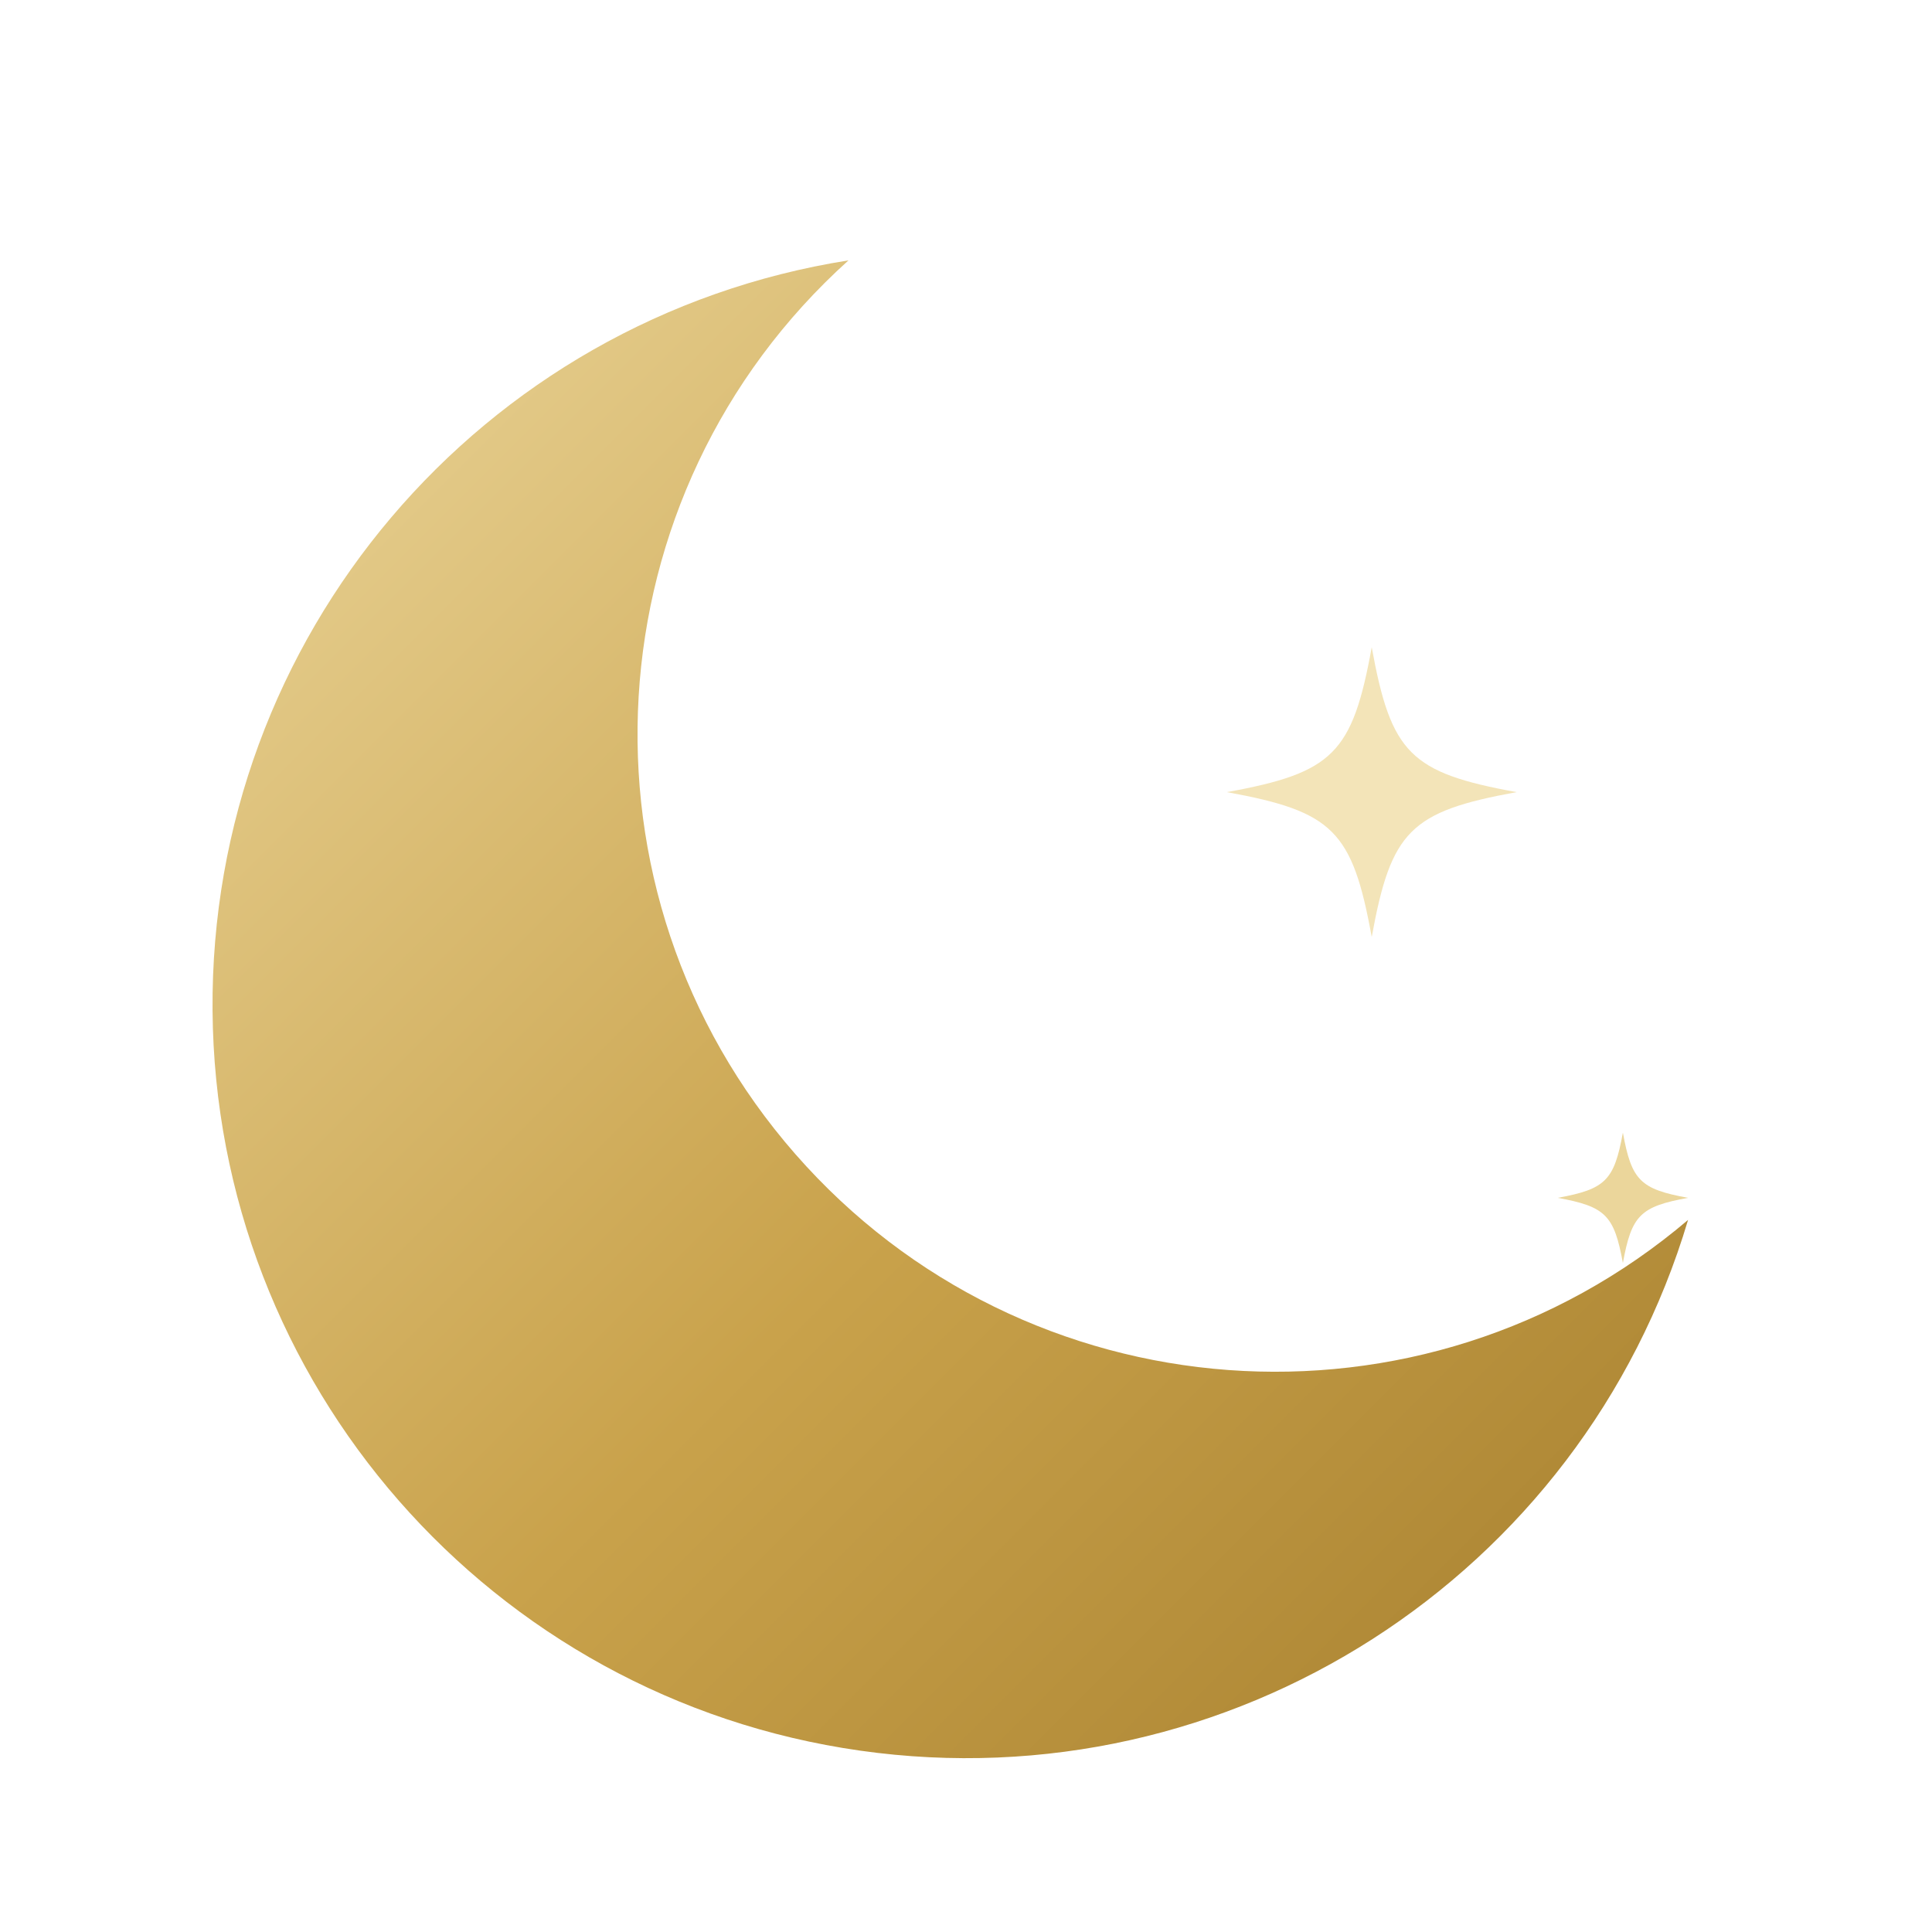
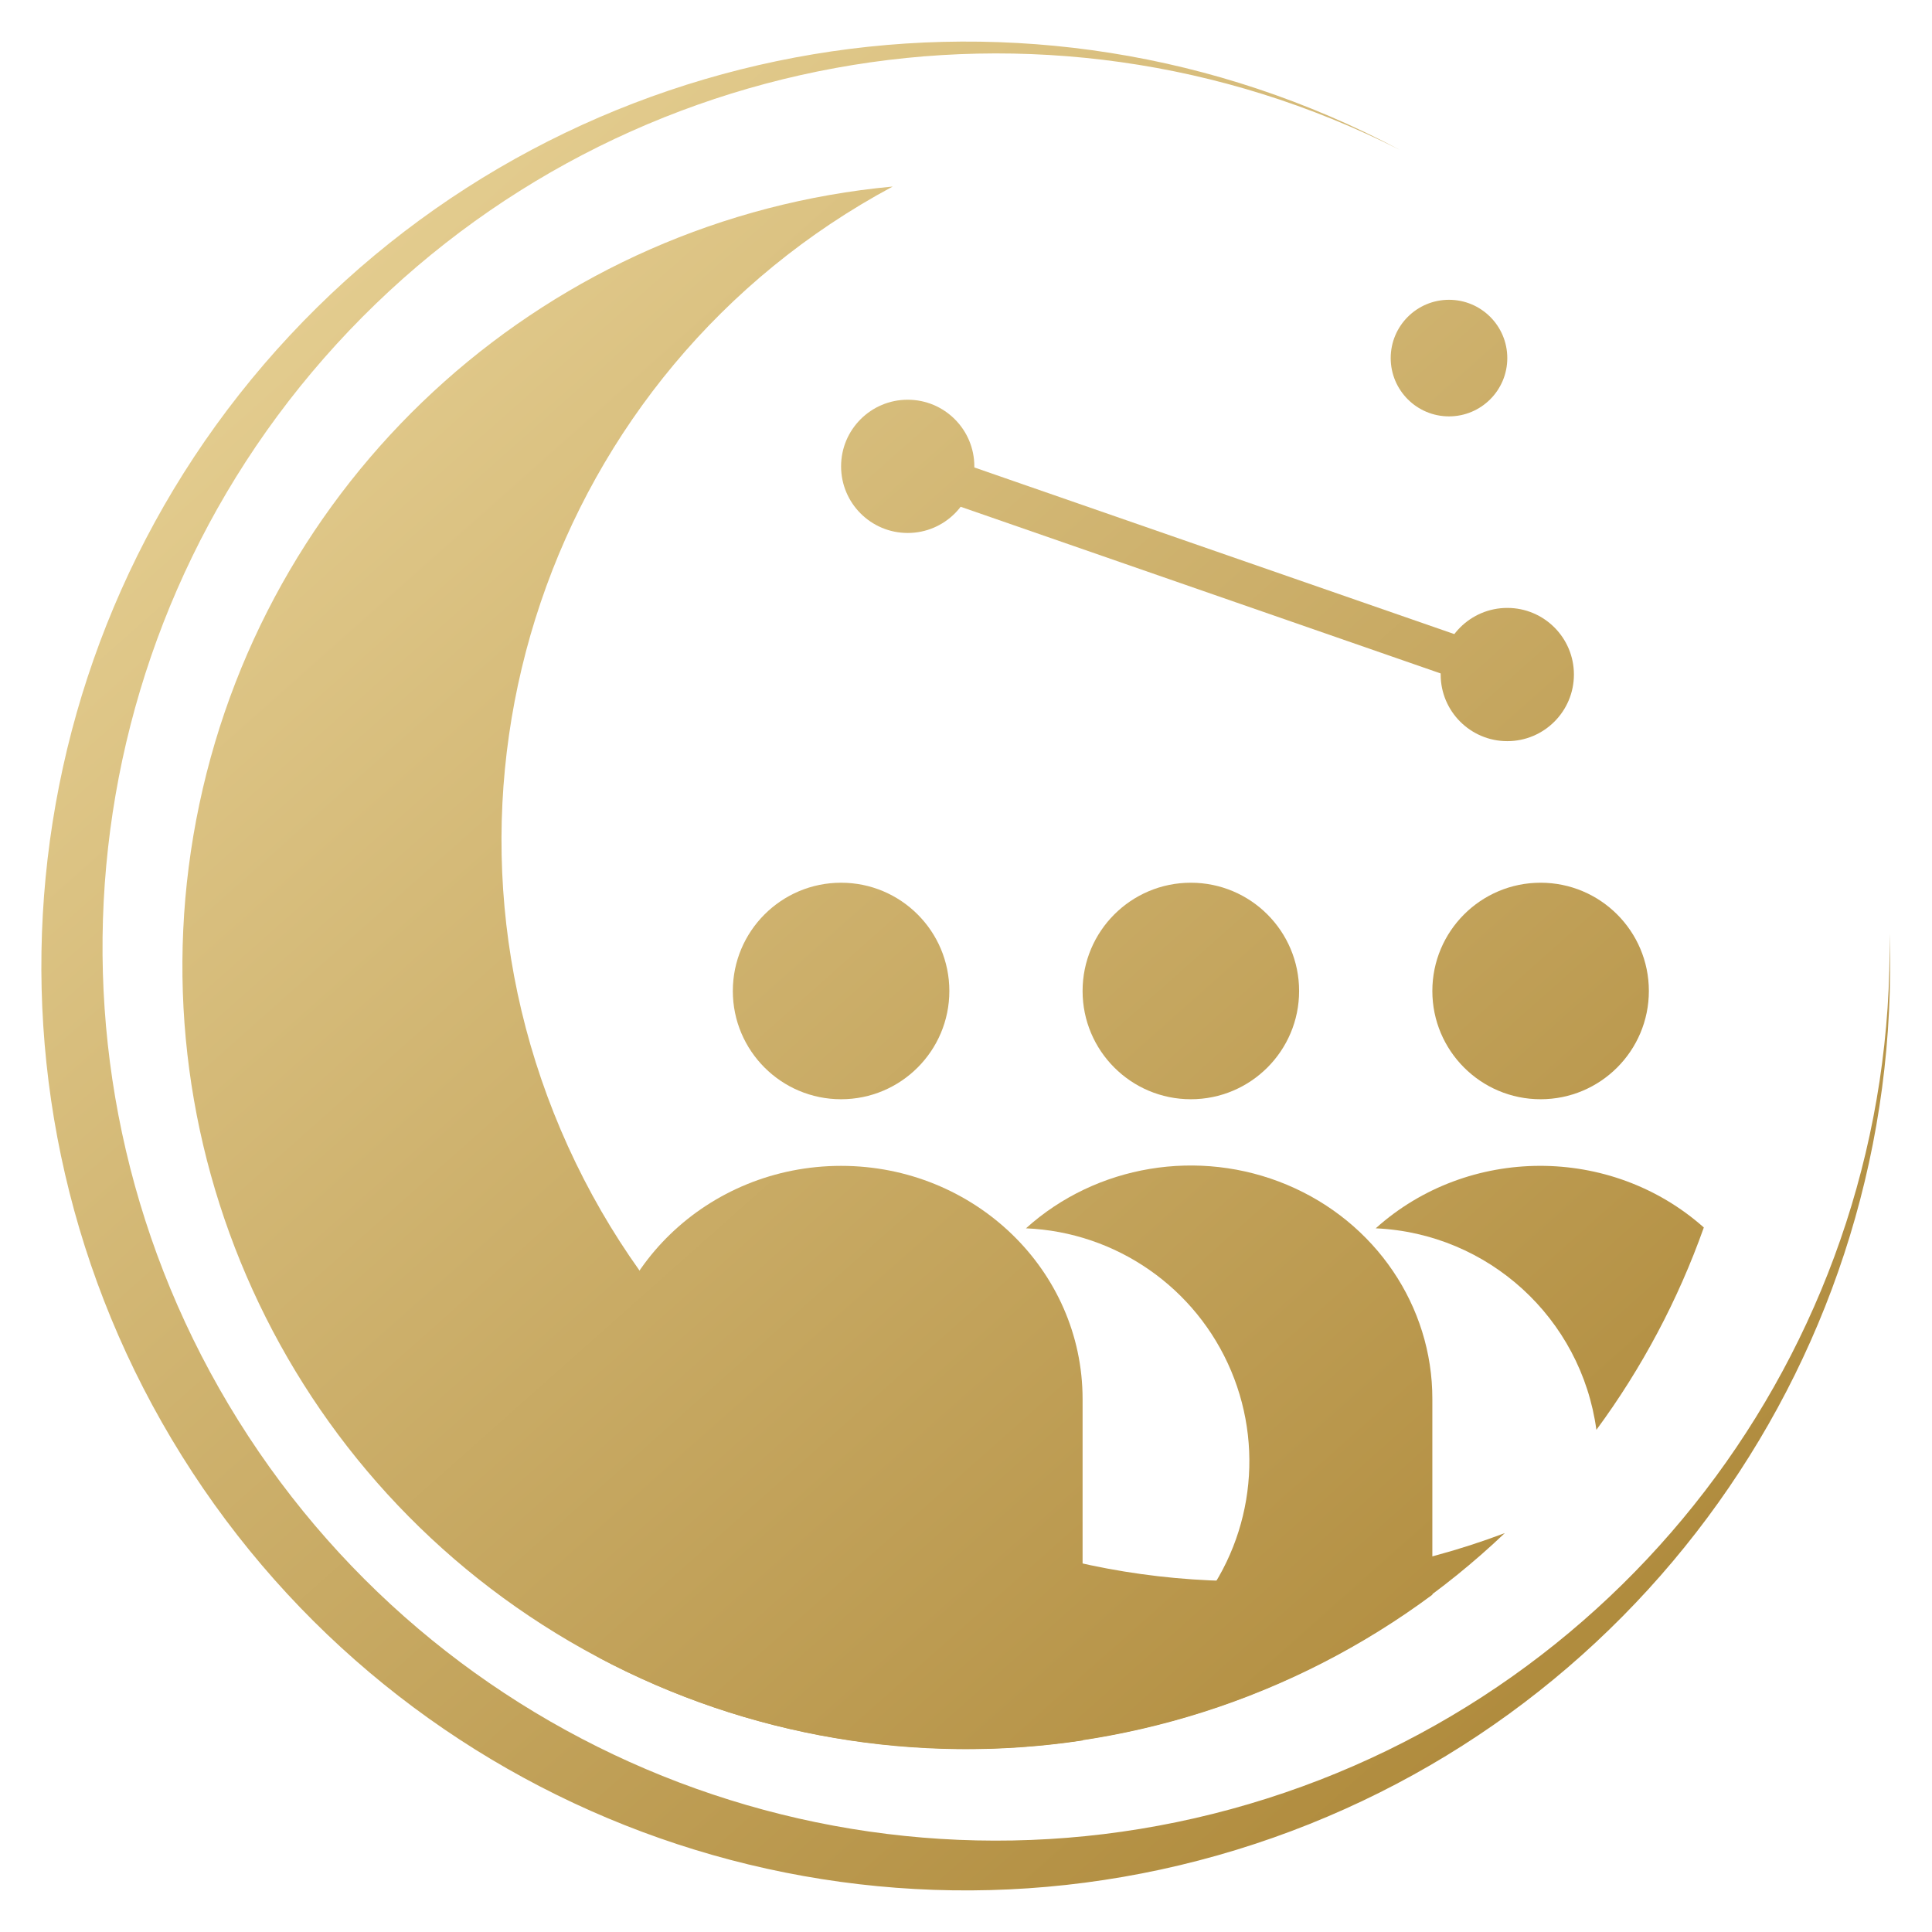
- <svg xmlns="http://www.w3.org/2000/svg" viewBox="0 0 200.00 200.00" width="200" height="200" role="img" aria-label="نشان ماهرو">
+ <svg xmlns="http://www.w3.org/2000/svg" viewBox="140 140 232 232" width="232" height="232" role="img" aria-label="نشان ماهرو">
  <defs>
-     <linearGradient id="mahru-gold" x1="0" y1="0" x2="1" y2="1">
+     <linearGradient id="mahru-gold" gradientUnits="userSpaceOnUse" x1="160" y1="145" x2="360" y2="370">
      <stop offset="0" stop-color="#EBD69B" />
-       <stop offset="0.55" stop-color="#C9A24B" />
      <stop offset="1" stop-color="#A67F2E" />
    </linearGradient>
  </defs>
-   <path d="M87.835 26.954 A78.000 78.000 0 1 0 174.749 126.284 A66.000 66.000 0 0 1 87.835 26.954 Z" fill="url(#mahru-gold)" />
-   <path d="M142.000 67.000 C144.000 78.000 146.000 80.000 157.000 82.000 C146.000 84.000 144.000 86.000 142.000 97.000 C140.000 86.000 138.000 84.000 127.000 82.000 C138.000 80.000 140.000 78.000 142.000 67.000 Z" fill="#F3E4B8" />
-   <path d="M168.000 117.250 C168.900 122.200 169.800 123.100 174.750 124.000 C169.800 124.900 168.900 125.800 168.000 130.750 C167.100 125.800 166.200 124.900 161.250 124.000 C166.200 123.100 167.100 122.200 168.000 117.250 Z" fill="#EBD69B" />
+   <g id="crescent" fill="url(#mahru-gold)">
+     <path id="crescent-outer" d="M308.1 158A111 111 0 1 0 366.9 252.1A107.3 107.3 0 1 1 308.1 158Z" />
+     <path id="crescent-inner" d="M247.2 162.4A94 94 0 1 0 320.7 324.1A89 89 0 0 1 247.2 162.4Z" />
+   </g>
+   <g id="figures" fill="url(#mahru-gold)">
+     <g id="heads">
+       <circle cx="241" cy="259" r="13" />
+       <circle cx="283" cy="259" r="13" />
+       <circle cx="325" cy="259" r="13" />
+     </g>
+     <g id="shoulders">
+       <path d="M212 308A29 28 0 0 1 270 308V349A94 94 0 0 1 212 339.1Z" />
+       <path d="M263.2 287.5A29 28 0 0 1 312 308V331.5A94 94 0 0 1 254 350V342.3A28 28 0 1 0 263.2 287.5Z" />
+       <path d="M305.2 287.5A29 28 0 0 1 344.6 287.4A94 94 0 0 1 331.7 311.7A28 28 0 0 0 305.2 287.5Z" />
+     </g>
+   </g>
+   <g id="constellation">
+     <line id="constellation-link" x1="249" y1="196" x2="321" y2="221" stroke="url(#mahru-gold)" stroke-width="5" stroke-linecap="round" />
+     <g id="stars" fill="url(#mahru-gold)">
+       <circle cx="249" cy="196" r="8" />
+       <circle cx="321" cy="221" r="8" />
+       <circle cx="314" cy="183" r="7" />
+     </g>
+   </g>
</svg>
